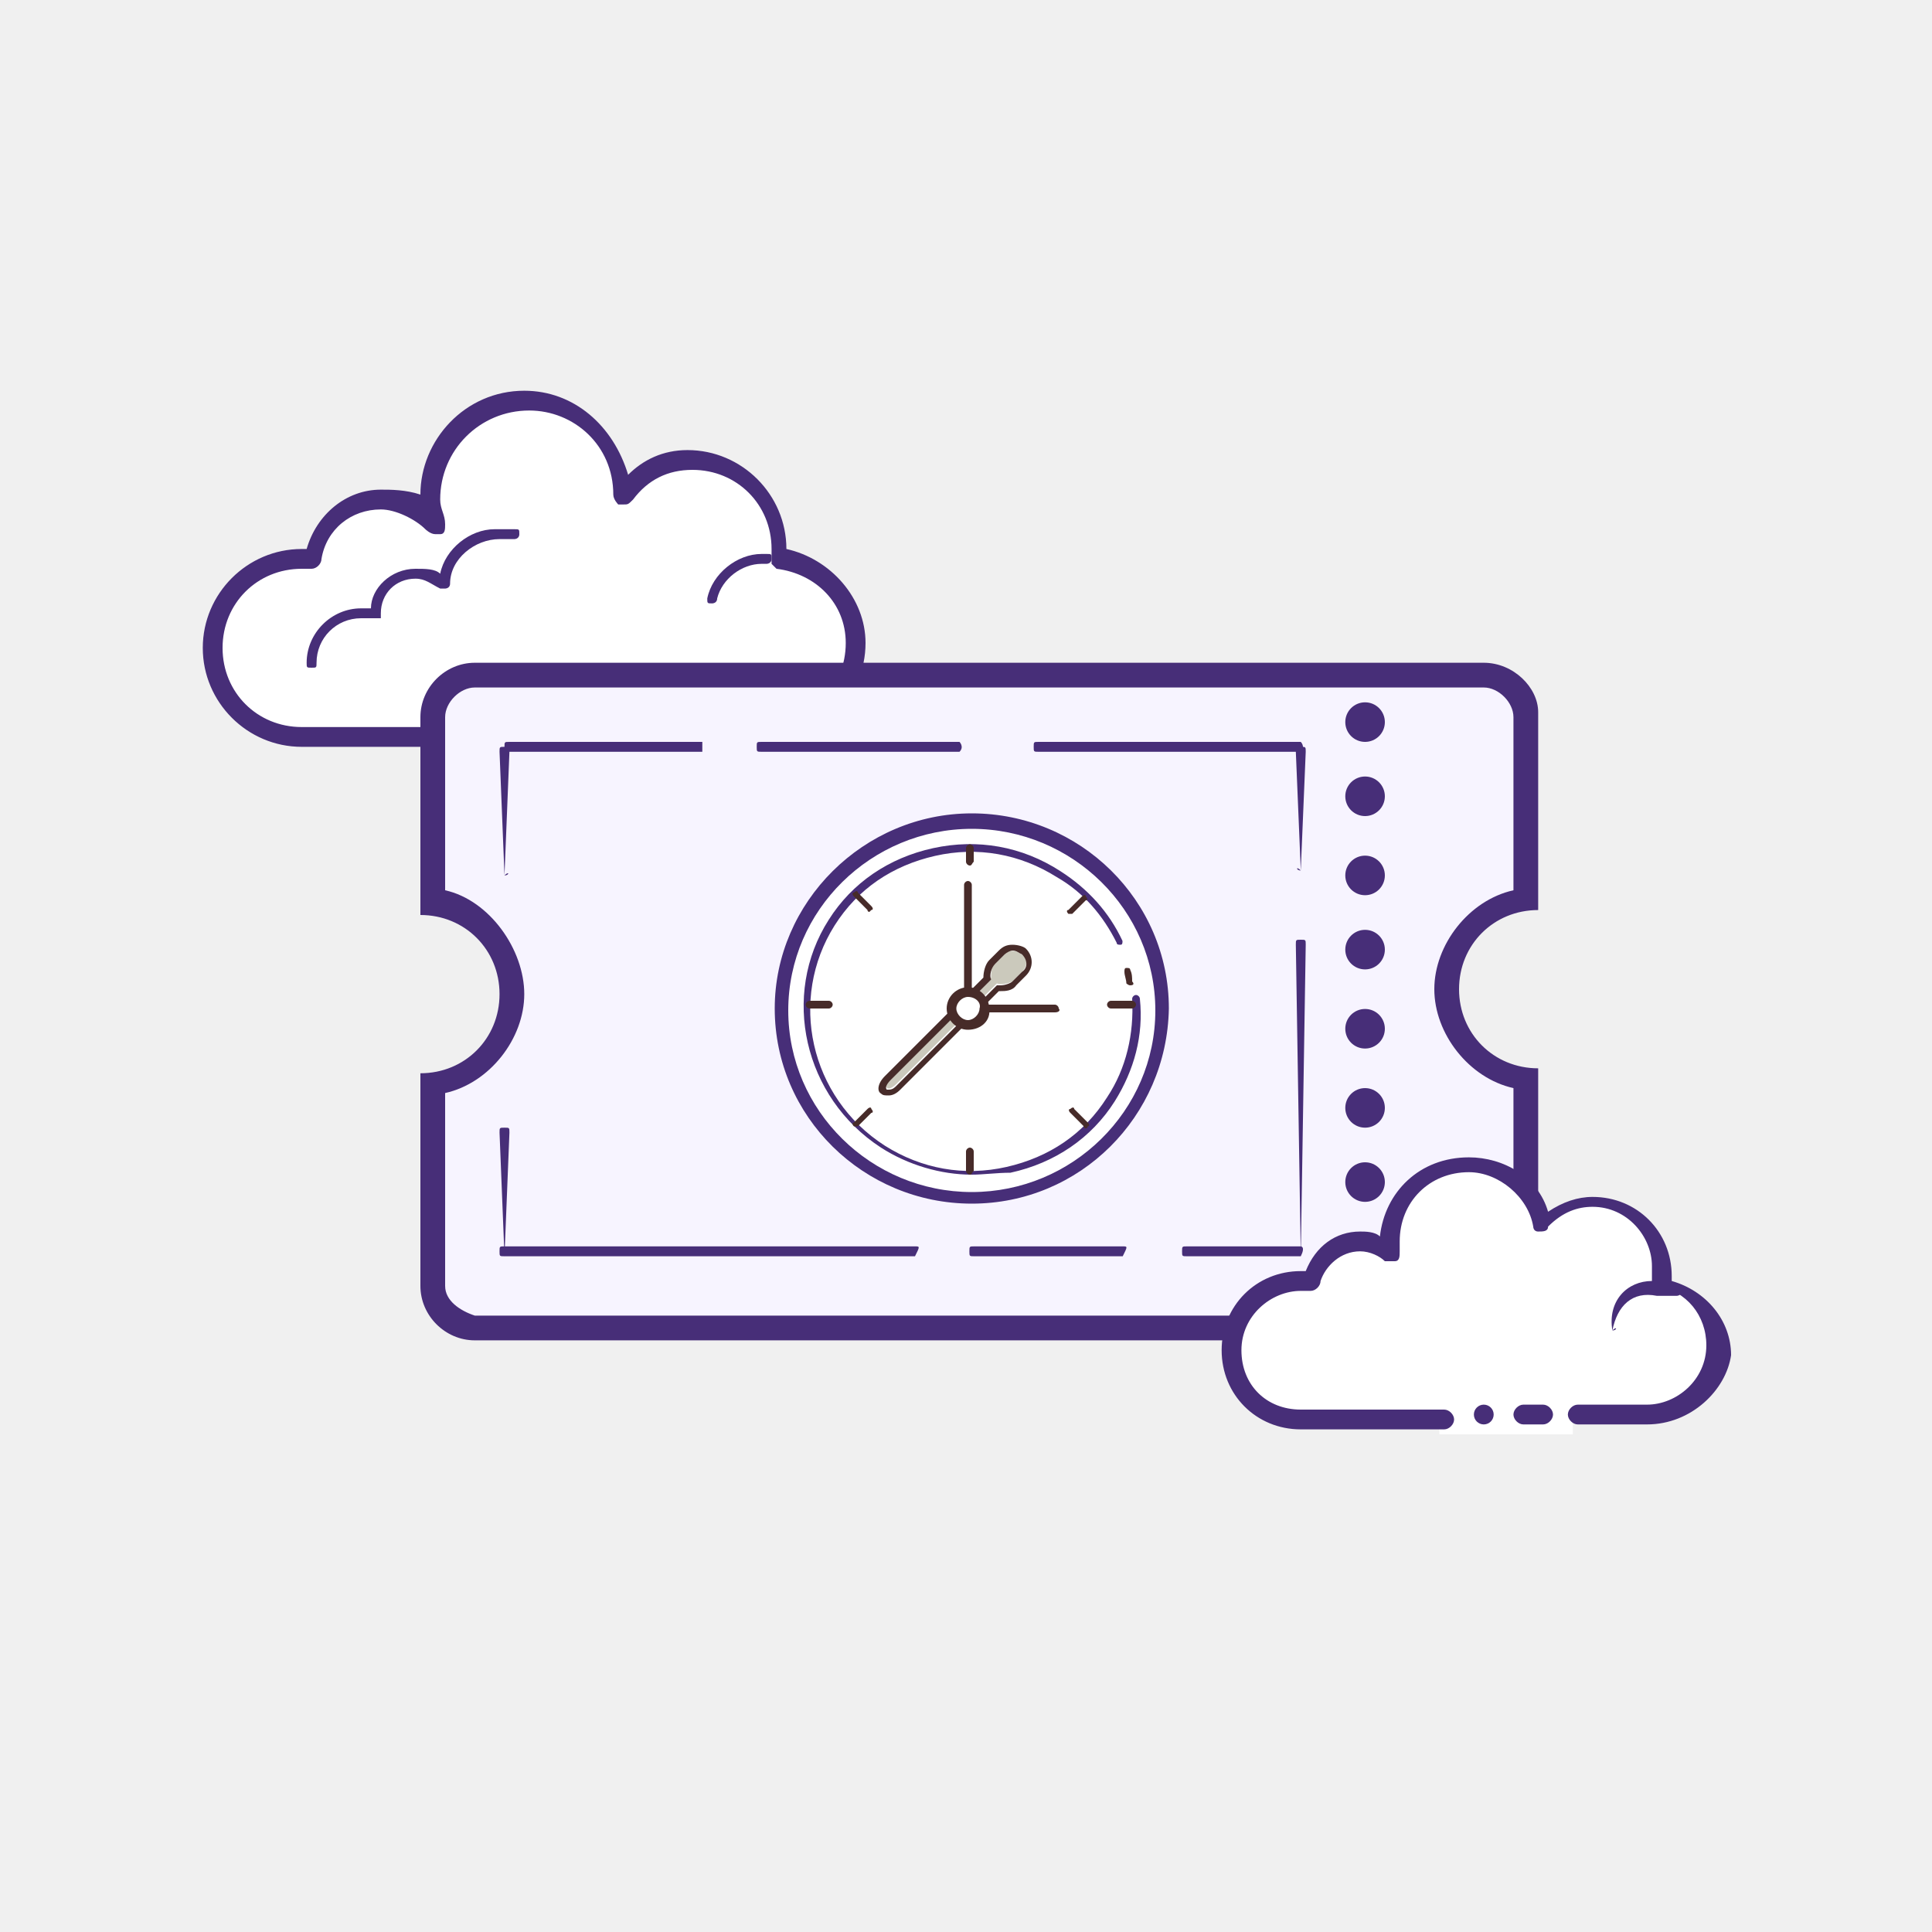
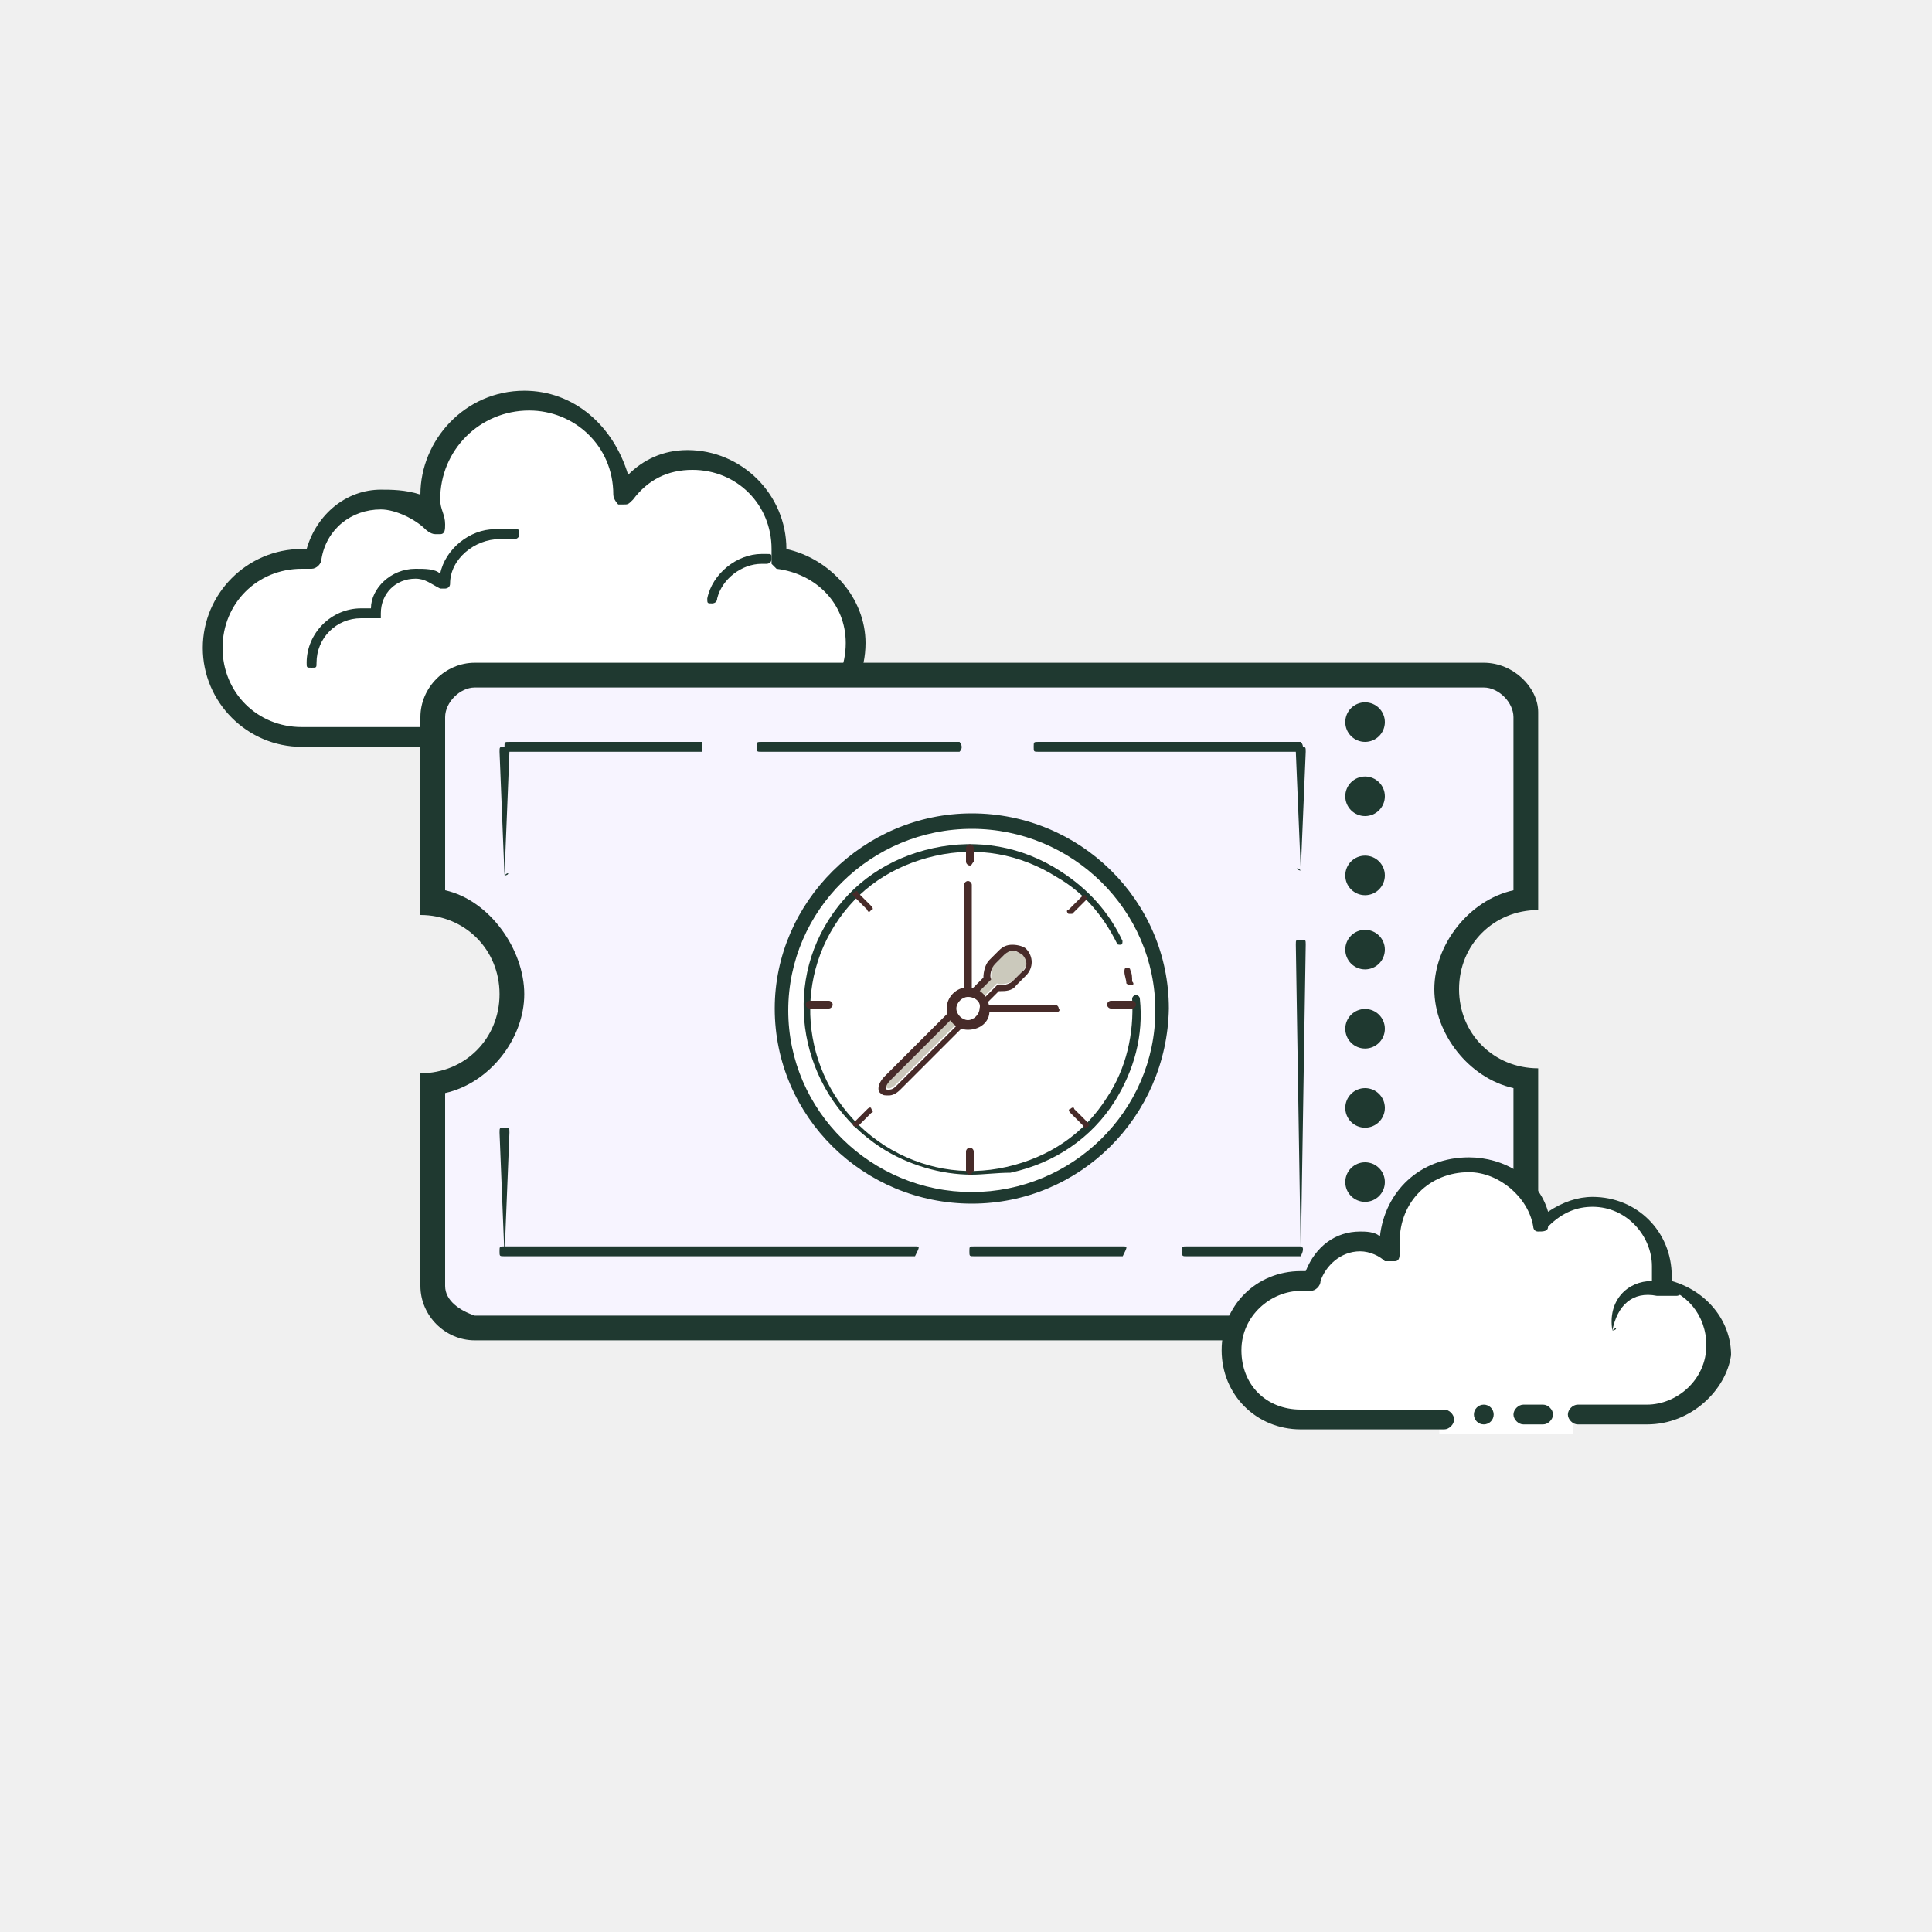
<svg xmlns="http://www.w3.org/2000/svg" version="1.1" id="Layer_1" x="0px" y="0px" width="100px" height="100px" viewBox="0 0 100 100" enable-background="new 0 0 100 100" xml:space="preserve">
  <g>
    <g transform="scale(2.56,2.56)">
      <path display="none" fill="#FFFFFF" d="M33.6,21.9c0.4-0.8,0.7-1.8,0.7-2.8c0-2.6-1.6-4.8-3.9-5.7c0,0,0,0,0,0    c0-4.5-3.7-8.2-8.2-8.2c-3.8,0-7,2.6-7.9,6.2C13.6,11.2,13,11,12.4,11c-3,0-5.5,2.3-5.8,5.2c-2,0.4-3.6,2.2-3.6,4.4    c0,2.5,2,4.5,4.5,4.5c0.1,0,0.1,0,0.2,0c0,0.1,0,0.1,0,0.2c0,4.4,3.6,8,8,8c2.5,0,4.8-1.2,6.2-3c0.9,0.9,2,1.4,3.3,1.4    c1.8,0,3.4-1,4.2-2.5c0.4,0.1,0.8,0.2,1.3,0.2c2.4,0,4.3-1.9,4.3-4.3C35,23.8,34.5,22.7,33.6,21.9z" />
      <path display="none" fill="#FFFFFF" d="M12.2,30.6H8.3c-0.1,0-0.2-0.1-0.2-0.2s0.1-0.2,0.2-0.2h3.9c0.1,0,0.2,0.1,0.2,0.2    S12.3,30.6,12.2,30.6z" />
      <path display="none" fill="#FFFFFF" d="M13.4,30.6H13c-0.1,0-0.2-0.1-0.2-0.2s0.1-0.2,0.2-0.2h0.4c0.1,0,0.2,0.1,0.2,0.2    S13.5,30.6,13.4,30.6z" />
      <path display="none" fill="#FFFFFF" d="M15.3,31.4h-3.5c-0.1,0-0.2-0.1-0.2-0.2s0.1-0.2,0.2-0.2h3.5c0.1,0,0.2,0.1,0.2,0.2    S15.4,31.4,15.3,31.4z" />
      <path display="none" fill="#FFFFFF" d="M11,31.4h-0.4c-0.1,0-0.2-0.1-0.2-0.2s0.1-0.2,0.2-0.2H11c0.1,0,0.2,0.1,0.2,0.2    S11.1,31.4,11,31.4z" />
      <path display="none" fill="#FFFFFF" d="M9.9,31.4H9.1c-0.1,0-0.2-0.1-0.2-0.2S9,31,9.1,31h0.8c0.1,0,0.2,0.1,0.2,0.2    S10,31.4,9.9,31.4z" />
      <path display="none" fill="#FFFFFF" d="M12.2,32.1h-0.8c-0.1,0-0.2-0.1-0.2-0.2s0.1-0.2,0.2-0.2h0.8c0.1,0,0.2,0.1,0.2,0.2    S12.3,32.1,12.2,32.1z" />
      <path display="none" fill="#FFFFFF" d="M13.4,28.6c-0.1,0-0.3,0-0.4,0c-0.1,0-0.2,0.1-0.2,0.2S12.9,29,13,29c0.1,0,0.3,0,0.4,0    c0.1,0,0.2-0.1,0.2-0.2S13.5,28.6,13.4,28.6z" />
      <path display="none" fill="#FFFFFF" d="M13.4,29.4c-0.1,0-1.9,0-2,0c-0.1,0-0.2,0.1-0.2,0.2s0.1,0.2,0.2,0.2c0.1,0,1.9,0,2,0    c0.1,0,0.2-0.1,0.2-0.2S13.5,29.4,13.4,29.4z" />
      <path display="none" fill="#FFFFFF" d="M15.3,30.2c-0.1,0-1.1,0-1.2,0c-0.1,0-0.2,0.1-0.2,0.2s0.1,0.2,0.2,0.2c0.1,0,1.1,0,1.2,0    c0.1,0,0.2-0.1,0.2-0.2S15.4,30.2,15.3,30.2z" />
      <g display="none">
        <path display="inline" fill="#FFFFFF" d="M27.8,9.1h-3.9c-0.1,0-0.2-0.1-0.2-0.2s0.1-0.2,0.2-0.2h3.9c0.1,0,0.2,0.1,0.2,0.2     S27.9,9.1,27.8,9.1z" />
        <path display="inline" fill="#FFFFFF" d="M29.4,9.1h-0.8c-0.1,0-0.2-0.1-0.2-0.2s0.1-0.2,0.2-0.2h0.8c0.1,0,0.2,0.1,0.2,0.2     S29.5,9.1,29.4,9.1z" />
        <path display="inline" fill="#FFFFFF" d="M31.3,9.9h-3.9c-0.1,0-0.2-0.1-0.2-0.2s0.1-0.2,0.2-0.2h3.9c0.1,0,0.2,0.1,0.2,0.2     S31.4,9.9,31.3,9.9z" />
        <path display="inline" fill="#FFFFFF" d="M26.7,9.9h-0.4c-0.1,0-0.2-0.1-0.2-0.2s0.1-0.2,0.2-0.2h0.4c0.1,0,0.2,0.1,0.2,0.2     S26.8,9.9,26.7,9.9z" />
        <path display="inline" fill="#FFFFFF" d="M25.4,9.9h-0.7c-0.1,0-0.2-0.1-0.2-0.2s0.1-0.2,0.2-0.2h0.7c0.1,0,0.2,0.1,0.2,0.2     S25.5,9.9,25.4,9.9z" />
        <path display="inline" fill="#FFFFFF" d="M29,8.3h-2c-0.1,0-0.2-0.1-0.2-0.2s0.1-0.2,0.2-0.2h2c0.1,0,0.2,0.1,0.2,0.2     S29.1,8.3,29,8.3z" />
        <path display="inline" fill="#FFFFFF" d="M27.8,10.7H27c-0.1,0-0.2-0.1-0.2-0.2s0.1-0.2,0.2-0.2h0.8c0.1,0,0.2,0.1,0.2,0.2     S27.9,10.7,27.8,10.7z" />
      </g>
      <g>
        <path fill="#FFFFFF" d="M13.1,14.8c0,0,1.4,0,2.4,0s1.8-0.8,1.8-1.8c0-0.9-0.7-1.7-1.6-1.7c0-0.1,0-0.1,0-0.2     c0-1-0.8-1.8-1.8-1.8c-0.6,0-1.1,0.3-1.4,0.7c-0.1-1-0.9-1.9-1.9-1.9c-1.1,0-2,0.9-2,2c0,0.2,0,0.3,0.1,0.5     c-0.3-0.3-0.6-0.5-1-0.5c-0.7,0-1.3,0.5-1.3,1.2c-0.1,0-0.1,0-0.2,0c-1,0-1.8,0.8-1.8,1.8s0.8,1.8,1.8,1.8s3.7,0,3.7,0h2.1V15     h1.2V14.8z" />
-         <path fill="#472E78" d="M10.6,7.9c-1.2,0-2.1,1-2.1,2.1c0,0,0,0,0,0C8.2,9.9,7.9,9.9,7.7,9.9c-0.7,0-1.3,0.5-1.5,1.2     c0,0,0,0-0.1,0c-1.1,0-2,0.9-2,2s0.9,2,2,2h5.8c0.1,0,0.2-0.1,0.2-0.2s-0.1-0.2-0.2-0.2H6.1c-0.9,0-1.6-0.7-1.6-1.6     c0-0.9,0.7-1.6,1.6-1.6c0,0,0.1,0,0.1,0l0.1,0c0,0,0,0,0,0c0.1,0,0.2-0.1,0.2-0.2c0.1-0.6,0.6-1,1.2-1c0.3,0,0.7,0.2,0.9,0.4     c0,0,0.1,0.1,0.2,0.1c0,0,0.1,0,0.1,0c0.1,0,0.1-0.1,0.1-0.2c0-0.2-0.1-0.3-0.1-0.5c0-1,0.8-1.8,1.8-1.8c0.9,0,1.7,0.7,1.7,1.7     c0,0.1,0.1,0.2,0.1,0.2c0,0,0,0,0.1,0c0.1,0,0.1,0,0.2-0.1c0.3-0.4,0.7-0.6,1.2-0.6c0.9,0,1.6,0.7,1.6,1.6c0,0,0,0.1,0,0.1l0,0.1     c0,0.1,0,0.1,0,0.1c0,0,0.1,0.1,0.1,0.1c0.8,0.1,1.4,0.7,1.4,1.5c0,0.9-0.7,1.6-1.6,1.6h-2.4c-0.1,0-0.2,0.1-0.2,0.2     S13,15,13.1,15h2.4c1.1,0,2-0.9,2-2c0-0.9-0.7-1.7-1.6-1.9c0,0,0,0,0,0c0-1.1-0.9-2-2-2c-0.5,0-0.9,0.2-1.2,0.5     C12.4,8.6,11.6,7.9,10.6,7.9z" />
-         <path fill="#472E78" d="M10,10.7c-0.5,0-1,0.4-1.1,0.9c-0.1-0.1-0.3-0.1-0.5-0.1c-0.5,0-0.9,0.4-0.9,0.8c-0.1,0-0.2,0-0.2,0     c-0.6,0-1.1,0.5-1.1,1.1c0,0.1,0,0.1,0.1,0.1c0,0,0,0,0,0c0.1,0,0.1,0,0.1-0.1c0-0.5,0.4-0.9,0.9-0.9c0.1,0,0.2,0,0.3,0     c0,0,0,0,0,0c0,0,0,0,0.1,0c0,0,0-0.1,0-0.1c0-0.4,0.3-0.7,0.7-0.7c0.2,0,0.3,0.1,0.5,0.2c0,0,0,0,0.1,0c0,0,0,0,0,0     c0,0,0.1,0,0.1-0.1c0-0.5,0.5-0.9,1-0.9c0.1,0,0.2,0,0.3,0c0,0,0,0,0,0c0,0,0.1,0,0.1-0.1c0-0.1,0-0.1-0.1-0.1     C10.2,10.7,10.1,10.7,10,10.7z" />
-         <path fill="#472E78" d="M15.4,11.2c-0.5,0-1,0.4-1.1,0.9c0,0.1,0,0.1,0.1,0.1c0,0,0,0,0,0c0,0,0.1,0,0.1-0.1     c0.1-0.4,0.5-0.7,0.9-0.7c0,0,0.1,0,0.1,0c0,0,0,0,0,0c0,0,0.1,0,0.1-0.1c0-0.1,0-0.1-0.1-0.1C15.5,11.2,15.5,11.2,15.4,11.2z" />
+         <path fill="#1F3930" d="M10.6,7.9c-1.2,0-2.1,1-2.1,2.1c0,0,0,0,0,0C8.2,9.9,7.9,9.9,7.7,9.9c-0.7,0-1.3,0.5-1.5,1.2     c0,0,0,0-0.1,0c-1.1,0-2,0.9-2,2s0.9,2,2,2h5.8c0.1,0,0.2-0.1,0.2-0.2s-0.1-0.2-0.2-0.2H6.1c-0.9,0-1.6-0.7-1.6-1.6     c0-0.9,0.7-1.6,1.6-1.6c0,0,0.1,0,0.1,0l0.1,0c0,0,0,0,0,0c0.1,0,0.2-0.1,0.2-0.2c0.1-0.6,0.6-1,1.2-1c0.3,0,0.7,0.2,0.9,0.4     c0,0,0.1,0.1,0.2,0.1c0,0,0.1,0,0.1,0c0.1,0,0.1-0.1,0.1-0.2c0-0.2-0.1-0.3-0.1-0.5c0-1,0.8-1.8,1.8-1.8c0.9,0,1.7,0.7,1.7,1.7     c0,0.1,0.1,0.2,0.1,0.2c0,0,0,0,0.1,0c0.1,0,0.1,0,0.2-0.1c0.3-0.4,0.7-0.6,1.2-0.6c0.9,0,1.6,0.7,1.6,1.6c0,0,0,0.1,0,0.1l0,0.1     c0,0.1,0,0.1,0,0.1c0,0,0.1,0.1,0.1,0.1c0.8,0.1,1.4,0.7,1.4,1.5c0,0.9-0.7,1.6-1.6,1.6h-2.4c-0.1,0-0.2,0.1-0.2,0.2     S13,15,13.1,15h2.4c1.1,0,2-0.9,2-2c0-0.9-0.7-1.7-1.6-1.9c0,0,0,0,0,0c0-1.1-0.9-2-2-2c-0.5,0-0.9,0.2-1.2,0.5     C12.4,8.6,11.6,7.9,10.6,7.9z" />
+         <path fill="#1F3930" d="M10,10.7c-0.5,0-1,0.4-1.1,0.9c-0.1-0.1-0.3-0.1-0.5-0.1c-0.5,0-0.9,0.4-0.9,0.8c-0.1,0-0.2,0-0.2,0     c-0.6,0-1.1,0.5-1.1,1.1c0,0.1,0,0.1,0.1,0.1c0,0,0,0,0,0c0.1,0,0.1,0,0.1-0.1c0-0.5,0.4-0.9,0.9-0.9c0.1,0,0.2,0,0.3,0     c0,0,0,0,0,0c0,0,0,0,0.1,0c0,0,0-0.1,0-0.1c0-0.4,0.3-0.7,0.7-0.7c0.2,0,0.3,0.1,0.5,0.2c0,0,0,0,0.1,0c0,0,0,0,0,0     c0,0,0.1,0,0.1-0.1c0-0.5,0.5-0.9,1-0.9c0.1,0,0.2,0,0.3,0c0,0,0,0,0,0c0,0,0.1,0,0.1-0.1c0-0.1,0-0.1-0.1-0.1     C10.2,10.7,10.1,10.7,10,10.7z" />
+         <path fill="#1F3930" d="M15.4,11.2c-0.5,0-1,0.4-1.1,0.9c0,0.1,0,0.1,0.1,0.1c0,0,0,0,0,0c0,0,0.1,0,0.1-0.1     c0.1-0.4,0.5-0.7,0.9-0.7c0,0,0.1,0,0.1,0c0,0,0,0,0,0c0,0,0.1,0,0.1-0.1c0-0.1,0-0.1-0.1-0.1C15.5,11.2,15.5,11.2,15.4,11.2z" />
      </g>
      <g>
        <path fill="#F7F4FF" d="M9.6,26.8c-0.5,0-0.8-0.4-0.8-0.8v-4.1c0.9-0.1,1.6-0.9,1.6-1.8s-0.7-1.7-1.6-1.8v-3.7     c0-0.5,0.4-0.8,0.8-0.8H30c0.5,0,0.8,0.4,0.8,0.8v3.7c-0.9,0.1-1.6,0.9-1.6,1.8s0.7,1.7,1.6,1.8V26c0,0.5-0.4,0.8-0.8,0.8     L9.6,26.8L9.6,26.8z" />
-         <path fill="#472E78" d="M30,13.9c0.3,0,0.6,0.3,0.6,0.6V18c-0.9,0.2-1.6,1.1-1.6,2s0.7,1.8,1.6,2V26c0,0.3-0.3,0.6-0.6,0.6H9.6     C9.3,26.5,9,26.3,9,26v-3.9c0.9-0.2,1.6-1.1,1.6-2S9.9,18.2,9,18v-3.5c0-0.3,0.3-0.6,0.6-0.6H30 M30,13.4H9.6     c-0.6,0-1.1,0.5-1.1,1.1v4c0.9,0,1.6,0.7,1.6,1.6c0,0.9-0.7,1.6-1.6,1.6V26c0,0.6,0.5,1.1,1.1,1.1H30c0.6,0,1.1-0.5,1.1-1.1v-4.4     c-0.9,0-1.6-0.7-1.6-1.6c0-0.9,0.7-1.6,1.6-1.6v-4C31.1,13.9,30.6,13.4,30,13.4z" />
-         <circle fill="#472E78" cx="27.6" cy="16.1" r="0.4" />
-         <circle fill="#472E78" cx="27.6" cy="14.6" r="0.4" />
-         <circle fill="#472E78" cx="27.6" cy="17.7" r="0.4" />
-         <circle fill="#472E78" cx="27.6" cy="19.2" r="0.4" />
-         <circle fill="#472E78" cx="27.6" cy="20.8" r="0.4" />
-         <circle fill="#472E78" cx="27.6" cy="22.4" r="0.4" />
-         <circle fill="#472E78" cx="27.6" cy="23.9" r="0.4" />
-         <circle fill="#472E78" cx="27.6" cy="25.5" r="0.4" />
-         <path fill="#472E78" d="M26.3,15.2h-5.3c-0.1,0-0.1,0-0.1-0.1s0-0.1,0.1-0.1h5.3C26.3,15,26.4,15.1,26.3,15.2     C26.4,15.2,26.3,15.2,26.3,15.2z" />
-         <path fill="#472E78" d="M19.4,15.2h-4c-0.1,0-0.1,0-0.1-0.1s0-0.1,0.1-0.1h4C19.4,15,19.5,15.1,19.4,15.2     C19.5,15.2,19.4,15.2,19.4,15.2z" />
-         <path fill="#472E78" d="M14.2,15.2h-3.9c-0.1,0-0.1,0-0.1-0.1s0-0.1,0.1-0.1h3.9C14.2,15,14.2,15.1,14.2,15.2     C14.2,15.2,14.2,15.2,14.2,15.2z" />
-         <path fill="#472E78" d="M10.2,17.7C10.2,17.7,10.1,17.6,10.2,17.7l-0.1-2.5c0-0.1,0-0.1,0.1-0.1s0.1,0,0.1,0.1L10.2,17.7     C10.3,17.6,10.3,17.7,10.2,17.7z" />
-         <path fill="#472E78" d="M26.3,17.6C26.2,17.6,26.2,17.5,26.3,17.6l-0.1-2.4c0-0.1,0-0.1,0.1-0.1c0.1,0,0.1,0,0.1,0.1L26.3,17.6     C26.4,17.5,26.3,17.6,26.3,17.6z" />
-         <path fill="#472E78" d="M26.3,25.4C26.2,25.4,26.2,25.4,26.3,25.4l-0.1-6.3c0-0.1,0-0.1,0.1-0.1c0.1,0,0.1,0,0.1,0.1L26.3,25.4     C26.4,25.4,26.3,25.4,26.3,25.4z" />
-         <path fill="#472E78" d="M10.2,25.4C10.2,25.4,10.1,25.4,10.2,25.4l-0.1-2.5c0-0.1,0-0.1,0.1-0.1s0.1,0,0.1,0.1L10.2,25.4     C10.3,25.4,10.3,25.4,10.2,25.4z" />
-         <path fill="#472E78" d="M26.3,25.4H24c-0.1,0-0.1,0-0.1-0.1c0-0.1,0-0.1,0.1-0.1h2.3C26.3,25.2,26.4,25.2,26.3,25.4     C26.4,25.4,26.3,25.4,26.3,25.4z" />
-         <path fill="#472E78" d="M22.7,25.4h-3c-0.1,0-0.1,0-0.1-0.1c0-0.1,0-0.1,0.1-0.1h3C22.8,25.2,22.8,25.2,22.7,25.4     C22.8,25.4,22.8,25.4,22.7,25.4z" />
+         <path fill="#1F3930" d="M30,13.9c0.3,0,0.6,0.3,0.6,0.6V18c-0.9,0.2-1.6,1.1-1.6,2s0.7,1.8,1.6,2V26c0,0.3-0.3,0.6-0.6,0.6H9.6     C9.3,26.5,9,26.3,9,26v-3.9c0.9-0.2,1.6-1.1,1.6-2S9.9,18.2,9,18v-3.5c0-0.3,0.3-0.6,0.6-0.6H30 M30,13.4H9.6     c-0.6,0-1.1,0.5-1.1,1.1v4c0.9,0,1.6,0.7,1.6,1.6c0,0.9-0.7,1.6-1.6,1.6V26c0,0.6,0.5,1.1,1.1,1.1H30c0.6,0,1.1-0.5,1.1-1.1v-4.4     c-0.9,0-1.6-0.7-1.6-1.6c0-0.9,0.7-1.6,1.6-1.6v-4C31.1,13.9,30.6,13.4,30,13.4z" />
+         <circle fill="#1F3930" cx="27.6" cy="16.1" r="0.4" />
+         <circle fill="#1F3930" cx="27.6" cy="14.6" r="0.4" />
+         <circle fill="#1F3930" cx="27.6" cy="17.7" r="0.4" />
+         <circle fill="#1F3930" cx="27.6" cy="19.2" r="0.4" />
+         <circle fill="#1F3930" cx="27.6" cy="20.8" r="0.4" />
+         <circle fill="#1F3930" cx="27.6" cy="22.4" r="0.4" />
+         <circle fill="#1F3930" cx="27.6" cy="23.9" r="0.4" />
+         <circle fill="#1F3930" cx="27.6" cy="25.5" r="0.4" />
+         <path fill="#1F3930" d="M26.3,15.2h-5.3c-0.1,0-0.1,0-0.1-0.1s0-0.1,0.1-0.1h5.3C26.3,15,26.4,15.1,26.3,15.2     C26.4,15.2,26.3,15.2,26.3,15.2z" />
+         <path fill="#1F3930" d="M19.4,15.2h-4c-0.1,0-0.1,0-0.1-0.1s0-0.1,0.1-0.1h4C19.4,15,19.5,15.1,19.4,15.2     C19.5,15.2,19.4,15.2,19.4,15.2z" />
+         <path fill="#1F3930" d="M14.2,15.2h-3.9c-0.1,0-0.1,0-0.1-0.1s0-0.1,0.1-0.1h3.9C14.2,15,14.2,15.1,14.2,15.2     C14.2,15.2,14.2,15.2,14.2,15.2z" />
+         <path fill="#1F3930" d="M10.2,17.7C10.2,17.7,10.1,17.6,10.2,17.7l-0.1-2.5c0-0.1,0-0.1,0.1-0.1s0.1,0,0.1,0.1L10.2,17.7     C10.3,17.6,10.3,17.7,10.2,17.7z" />
+         <path fill="#1F3930" d="M26.3,17.6C26.2,17.6,26.2,17.5,26.3,17.6l-0.1-2.4c0-0.1,0-0.1,0.1-0.1c0.1,0,0.1,0,0.1,0.1L26.3,17.6     C26.4,17.5,26.3,17.6,26.3,17.6z" />
+         <path fill="#1F3930" d="M26.3,25.4C26.2,25.4,26.2,25.4,26.3,25.4l-0.1-6.3c0-0.1,0-0.1,0.1-0.1c0.1,0,0.1,0,0.1,0.1L26.3,25.4     C26.4,25.4,26.3,25.4,26.3,25.4z" />
+         <path fill="#1F3930" d="M10.2,25.4C10.2,25.4,10.1,25.4,10.2,25.4l-0.1-2.5c0-0.1,0-0.1,0.1-0.1s0.1,0,0.1,0.1L10.2,25.4     C10.3,25.4,10.3,25.4,10.2,25.4z" />
+         <path fill="#1F3930" d="M26.3,25.4H24c-0.1,0-0.1,0-0.1-0.1c0-0.1,0-0.1,0.1-0.1h2.3C26.3,25.2,26.4,25.2,26.3,25.4     C26.4,25.4,26.3,25.4,26.3,25.4z" />
+         <path fill="#1F3930" d="M22.7,25.4h-3c-0.1,0-0.1,0-0.1-0.1c0-0.1,0-0.1,0.1-0.1h3C22.8,25.2,22.8,25.2,22.7,25.4     C22.8,25.4,22.8,25.4,22.7,25.4z" />
        <g>
-           <path fill="#472E78" d="M18.5,25.4h-8.3c-0.1,0-0.1,0-0.1-0.1c0-0.1,0-0.1,0.1-0.1h8.3C18.6,25.2,18.6,25.2,18.5,25.4      C18.6,25.4,18.6,25.4,18.5,25.4z" />
+           <path fill="#1F3930" d="M18.5,25.4h-8.3c-0.1,0-0.1,0-0.1-0.1c0-0.1,0-0.1,0.1-0.1h8.3C18.6,25.2,18.6,25.2,18.5,25.4      C18.6,25.4,18.6,25.4,18.5,25.4z" />
        </g>
        <g display="none">
-           <path display="inline" fill="#472E78" d="M23.9,17.7h-7c-0.1,0-0.2-0.1-0.2-0.2s0.1-0.2,0.2-0.2h7c0.1,0,0.2,0.1,0.2,0.2      S24,17.7,23.9,17.7z" />
+           <path display="inline" fill="#1F3930" d="M23.9,17.7h-7c-0.1,0-0.2-0.1-0.2-0.2s0.1-0.2,0.2-0.2h7c0.1,0,0.2,0.1,0.2,0.2      S24,17.7,23.9,17.7z" />
        </g>
        <g display="none">
-           <path display="inline" fill="#472E78" d="M15.6,17.7H13c-0.1,0-0.2-0.1-0.2-0.2s0.1-0.2,0.2-0.2h2.7c0.1,0,0.2,0.1,0.2,0.2      S15.7,17.7,15.6,17.7z" />
+           <path display="inline" fill="#1F3930" d="M15.6,17.7H13c-0.1,0-0.2-0.1-0.2-0.2s0.1-0.2,0.2-0.2h2.7c0.1,0,0.2,0.1,0.2,0.2      S15.7,17.7,15.6,17.7z" />
        </g>
        <g display="none">
-           <path display="inline" fill="#472E78" d="M23.9,19.6h-2.4c-0.1,0-0.2-0.1-0.2-0.2s0.1-0.2,0.2-0.2h2.4c0.1,0,0.2,0.1,0.2,0.2      S24,19.6,23.9,19.6z" />
+           <path display="inline" fill="#1F3930" d="M23.9,19.6h-2.4c-0.1,0-0.2-0.1-0.2-0.2s0.1-0.2,0.2-0.2h2.4c0.1,0,0.2,0.1,0.2,0.2      S24,19.6,23.9,19.6z" />
        </g>
        <g display="none">
-           <path display="inline" fill="#472E78" d="M20.3,19.6H13c-0.1,0-0.2-0.1-0.2-0.2s0.1-0.2,0.2-0.2h7.3c0.1,0,0.2,0.1,0.2,0.2      S20.4,19.6,20.3,19.6z" />
+           <path display="inline" fill="#1F3930" d="M20.3,19.6H13c-0.1,0-0.2-0.1-0.2-0.2s0.1-0.2,0.2-0.2h7.3c0.1,0,0.2,0.1,0.2,0.2      S20.4,19.6,20.3,19.6z" />
        </g>
        <g display="none">
-           <path display="inline" fill="#472E78" d="M20.3,23.2H13c-0.1,0-0.2-0.1-0.2-0.2s0.1-0.2,0.2-0.2h7.3c0.1,0,0.2,0.1,0.2,0.2      S20.4,23.2,20.3,23.2z" />
+           <path display="inline" fill="#1F3930" d="M20.3,23.2H13c-0.1,0-0.2-0.1-0.2-0.2s0.1-0.2,0.2-0.2h7.3c0.1,0,0.2,0.1,0.2,0.2      S20.4,23.2,20.3,23.2z" />
        </g>
        <g display="none">
-           <path display="inline" fill="#472E78" d="M23.9,21.6h-5.2c-0.1,0-0.2-0.1-0.2-0.2s0.1-0.2,0.2-0.2h5.2c0.1,0,0.2,0.1,0.2,0.2      S24,21.6,23.9,21.6z" />
+           <path display="inline" fill="#1F3930" d="M23.9,21.6h-5.2c-0.1,0-0.2-0.1-0.2-0.2s0.1-0.2,0.2-0.2h5.2c0.1,0,0.2,0.1,0.2,0.2      S24,21.6,23.9,21.6z" />
        </g>
        <g display="none">
-           <path display="inline" fill="#472E78" d="M17.4,21.6H13c-0.1,0-0.2-0.1-0.2-0.2s0.1-0.2,0.2-0.2h4.4c0.1,0,0.2,0.1,0.2,0.2      S17.5,21.6,17.4,21.6z" />
+           <path display="inline" fill="#1F3930" d="M17.4,21.6H13c-0.1,0-0.2-0.1-0.2-0.2s0.1-0.2,0.2-0.2h4.4c0.1,0,0.2,0.1,0.2,0.2      S17.5,21.6,17.4,21.6z" />
        </g>
      </g>
      <g>
        <path fill="#FFFFFF" d="M31.9,28.6c0,0,0.6,0,1.4,0s1.4-0.6,1.4-1.4c0-0.7-0.5-1.3-1.2-1.3c0-0.1,0-0.1,0-0.2     c0-0.8-0.6-1.4-1.4-1.4c-0.4,0-0.8,0.2-1,0.5c-0.2-0.7-0.8-1.2-1.5-1.2c-0.9,0-1.6,0.7-1.6,1.6c0,0.1,0,0.1,0,0.2     c-0.2-0.1-0.4-0.2-0.6-0.2c-0.5,0-0.9,0.3-1,0.8c-0.1,0-0.1,0-0.2,0c-0.8,0-1.4,0.6-1.4,1.4s0.6,1.4,1.4,1.4s2.9,0,2.9,0v0.2h2.7     V28.6z" />
-         <path fill="#472E78" d="M32.6,26.9C32.6,26.9,32.5,26.8,32.6,26.9c-0.1-0.6,0.3-1,0.8-1c0,0,0.3,0,0.5,0.1c0.1,0,0.1,0.1,0.1,0.1     c0,0.1-0.1,0.1-0.1,0.1c-0.2,0-0.4,0-0.4,0C33,26.1,32.7,26.4,32.6,26.9C32.7,26.8,32.7,26.9,32.6,26.9z" />
-         <circle fill="#472E78" cx="30" cy="28.6" r="0.2" />
-         <path fill="#472E78" d="M33.3,28.8h-1.4c-0.1,0-0.2-0.1-0.2-0.2s0.1-0.2,0.2-0.2h1.4c0.6,0,1.2-0.5,1.2-1.2c0-0.6-0.4-1.1-1-1.2     c-0.1,0-0.1,0-0.1-0.1c0,0,0-0.1,0-0.1c0-0.1,0-0.1,0-0.2c0-0.6-0.5-1.2-1.2-1.2c-0.3,0-0.6,0.1-0.9,0.4c0,0.1-0.1,0.1-0.2,0.1     c-0.1,0-0.1-0.1-0.1-0.1c-0.1-0.6-0.7-1.1-1.3-1.1c-0.8,0-1.4,0.6-1.4,1.4c0,0.1,0,0.1,0,0.2c0,0.1,0,0.2-0.1,0.2     c-0.1,0-0.2,0-0.2,0c-0.1-0.1-0.3-0.2-0.5-0.2c-0.4,0-0.7,0.3-0.8,0.6c0,0.1-0.1,0.2-0.2,0.2c-0.1,0-0.1,0-0.2,0     c-0.6,0-1.2,0.5-1.2,1.2s0.5,1.2,1.2,1.2h2.9c0.1,0,0.2,0.1,0.2,0.2s-0.1,0.2-0.2,0.2h-2.9c-0.9,0-1.6-0.7-1.6-1.6     s0.7-1.6,1.6-1.6c0,0,0,0,0.1,0c0.2-0.5,0.6-0.8,1.1-0.8c0.1,0,0.3,0,0.4,0.1c0.1-0.9,0.8-1.6,1.8-1.6c0.7,0,1.4,0.4,1.6,1.1     c0.3-0.2,0.6-0.3,0.9-0.3c0.9,0,1.6,0.7,1.6,1.6c0,0,0,0,0,0.1c0.7,0.2,1.2,0.8,1.2,1.5C34.9,28.1,34.2,28.8,33.3,28.8z" />
-         <path fill="#472E78" d="M31.2,28.4c-0.1,0-0.3,0-0.4,0c-0.1,0-0.2,0.1-0.2,0.2s0.1,0.2,0.2,0.2c0.1,0,0.3,0,0.4,0     c0.1,0,0.2-0.1,0.2-0.2S31.3,28.4,31.2,28.4z" />
+         <path fill="#1F3930" d="M32.6,26.9C32.6,26.9,32.5,26.8,32.6,26.9c-0.1-0.6,0.3-1,0.8-1c0,0,0.3,0,0.5,0.1c0.1,0,0.1,0.1,0.1,0.1     c0,0.1-0.1,0.1-0.1,0.1c-0.2,0-0.4,0-0.4,0C33,26.1,32.7,26.4,32.6,26.9C32.7,26.8,32.7,26.9,32.6,26.9z" />
+         <circle fill="#1F3930" cx="30" cy="28.6" r="0.2" />
+         <path fill="#1F3930" d="M33.3,28.8h-1.4c-0.1,0-0.2-0.1-0.2-0.2s0.1-0.2,0.2-0.2h1.4c0.6,0,1.2-0.5,1.2-1.2c0-0.6-0.4-1.1-1-1.2     c-0.1,0-0.1,0-0.1-0.1c0,0,0-0.1,0-0.1c0-0.1,0-0.1,0-0.2c0-0.6-0.5-1.2-1.2-1.2c-0.3,0-0.6,0.1-0.9,0.4c0,0.1-0.1,0.1-0.2,0.1     c-0.1,0-0.1-0.1-0.1-0.1c-0.1-0.6-0.7-1.1-1.3-1.1c-0.8,0-1.4,0.6-1.4,1.4c0,0.1,0,0.1,0,0.2c0,0.1,0,0.2-0.1,0.2     c-0.1,0-0.2,0-0.2,0c-0.1-0.1-0.3-0.2-0.5-0.2c-0.4,0-0.7,0.3-0.8,0.6c0,0.1-0.1,0.2-0.2,0.2c-0.1,0-0.1,0-0.2,0     c-0.6,0-1.2,0.5-1.2,1.2s0.5,1.2,1.2,1.2h2.9c0.1,0,0.2,0.1,0.2,0.2s-0.1,0.2-0.2,0.2h-2.9c-0.9,0-1.6-0.7-1.6-1.6     s0.7-1.6,1.6-1.6c0,0,0,0,0.1,0c0.2-0.5,0.6-0.8,1.1-0.8c0.1,0,0.3,0,0.4,0.1c0.1-0.9,0.8-1.6,1.8-1.6c0.7,0,1.4,0.4,1.6,1.1     c0.3-0.2,0.6-0.3,0.9-0.3c0.9,0,1.6,0.7,1.6,1.6c0,0,0,0,0,0.1c0.7,0.2,1.2,0.8,1.2,1.5C34.9,28.1,34.2,28.8,33.3,28.8z" />
+         <path fill="#1F3930" d="M31.2,28.4c-0.1,0-0.3,0-0.4,0c-0.1,0-0.2,0.1-0.2,0.2s0.1,0.2,0.2,0.2c0.1,0,0.3,0,0.4,0     c0.1,0,0.2-0.1,0.2-0.2S31.3,28.4,31.2,28.4z" />
      </g>
    </g>
    <g>
      <ellipse fill="#FFFFFF" cx="50.3" cy="52.3" rx="9.3" ry="9.6" />
      <path display="none" fill="#472B29" d="M54.5,45.1C54.5,45.1,54.4,45.1,54.5,45.1c-0.2-0.1-0.4-0.2-0.6-0.3c0,0-0.1-0.1,0-0.1    c0-0.1,0.1-0.1,0.1,0c0.2,0.1,0.4,0.2,0.5,0.3C54.6,44.9,54.6,45,54.5,45.1C54.5,45.1,54.5,45.1,54.5,45.1z" />
      <path display="none" fill="#472B29" d="M55.3,45.7C55.3,45.7,55.2,45.7,55.3,45.7c-0.1-0.1-0.2-0.2-0.3-0.2c0,0-0.1-0.1,0-0.1    c0,0,0.1-0.1,0.1,0c0.1,0.1,0.2,0.1,0.3,0.2C55.4,45.5,55.4,45.6,55.3,45.7C55.3,45.7,55.3,45.7,55.3,45.7z" />
      <path display="none" fill="#472B29" d="M50.3,60.8c-4.6,0-8.3-3.8-8.3-8.5s3.7-8.5,8.3-8.5c1,0,1.9,0.2,2.8,0.5    c0.1,0,0.1,0.1,0.1,0.1c0,0.1-0.1,0.1-0.1,0.1c-0.9-0.3-1.8-0.5-2.8-0.5c-4.4,0-8.1,3.7-8.1,8.3s3.6,8.3,8.1,8.3s8.1-3.7,8.1-8.3    c0-2.3-1-4.6-2.6-6.2c0,0,0-0.1,0-0.1c0,0,0.1,0,0.1,0c1.7,1.6,2.7,3.9,2.7,6.3C58.6,57,54.9,60.8,50.3,60.8z" />
      <path fill="#472B29" d="M50.3,62.2c-5.3,0-9.7-4.5-9.7-10s4.3-10,9.7-10s9.7,4.5,9.7,10S55.7,62.2,50.3,62.2z M50.3,42.9    c-5,0-9.1,4.2-9.1,9.4s4.1,9.4,9.1,9.4s9.1-4.2,9.1-9.4S55.3,42.9,50.3,42.9z" />
    </g>
    <g>
      <path fill="#FDFCEE" d="M51.2,55.7c0,0.4,0.4,0.6,1.2,0.6V57h-4.1v-0.7c0.8,0,1.1-0.2,1.1-0.6v-3.9c0-0.4-0.4-0.6-1.1-0.6v-0.7    h2.9C51.2,50.5,51.2,55.7,51.2,55.7z M51.4,48.4c0,0.3-0.1,0.5-0.3,0.8c-0.2,0.2-0.5,0.3-0.8,0.3c-0.2,0-0.3,0-0.4-0.1    c-0.1,0-0.2-0.1-0.4-0.2c-0.1-0.1-0.2-0.2-0.2-0.3c-0.1-0.1-0.1-0.3-0.1-0.4c0-0.3,0.1-0.6,0.3-0.8c0.2-0.2,0.5-0.3,0.8-0.3    s0.6,0.1,0.8,0.3C51.3,47.8,51.4,48,51.4,48.4z" />
      <path fill="#472B29" d="M52.6,57.2h-4.5v-1.2h0.2c0.4,0,0.9-0.1,0.9-0.4v-3.9c0-0.2-0.3-0.4-0.9-0.4h-0.2v-1.2h3.3v5.4    c0,0.1,0,0.1,0,0.2c0.1,0.1,0.3,0.2,0.9,0.2h0.2L52.6,57.2L52.6,57.2z M48.5,56.8h3.7v-0.3c-0.5,0-0.8-0.1-1-0.3    C51.1,56,51,55.9,51,55.7v-5h-2.5V51c0.8,0,1.1,0.3,1.1,0.8v3.9c0,0.5-0.4,0.7-1.1,0.8V56.8z M50.3,49.6c-0.2,0-0.4,0-0.5-0.1    c-0.2-0.1-0.3-0.2-0.4-0.3c-0.1-0.1-0.2-0.2-0.3-0.4c-0.1-0.2-0.1-0.3-0.1-0.5c0-0.4,0.1-0.7,0.4-0.9c0.3-0.2,0.6-0.4,0.9-0.4    s0.7,0.1,0.9,0.4c0.3,0.2,0.4,0.6,0.4,0.9c0,0.4-0.1,0.7-0.4,0.9C50.9,49.5,50.7,49.6,50.3,49.6z M50.3,47.4    c-0.2,0-0.5,0.1-0.7,0.2s-0.3,0.4-0.3,0.6c0,0.1,0,0.2,0.1,0.3c0,0.1,0.1,0.2,0.2,0.3c0.1,0.1,0.2,0.2,0.3,0.2    c0.1,0,0.2,0.1,0.4,0.1c0.3,0,0.5-0.1,0.6-0.2c0.2-0.2,0.3-0.4,0.3-0.6c0-0.2-0.1-0.5-0.3-0.6C50.7,47.5,50.5,47.4,50.3,47.4z" />
    </g>
  </g>
  <path fill="#FFFFFF" d="M50.3,42.6c-5.4,0-9.8,4.4-9.9,9.7c0,5.4,4.4,9.7,9.8,9.7c0,0,0,0,0,0c5.4,0,9.8-4.4,9.9-9.7  C60.1,46.9,55.7,42.6,50.3,42.6C50.3,42.6,50.3,42.6,50.3,42.6z" />
-   <path fill="#472E78" d="M50.3,62.3c-5.6,0-10.2-4.5-10.2-10.1c0-5.5,4.6-10.1,10.2-10.1s10.2,4.5,10.2,10.1  C60.4,57.8,55.9,62.3,50.3,62.3z M50.3,42.9c-5.2,0-9.5,4.2-9.5,9.4c0,5.2,4.3,9.4,9.5,9.4s9.5-4.2,9.5-9.4S55.5,42.9,50.3,42.9z" />
+   <path fill="#1F3930" d="M50.3,62.3c-5.6,0-10.2-4.5-10.2-10.1c0-5.5,4.6-10.1,10.2-10.1s10.2,4.5,10.2,10.1  C60.4,57.8,55.9,62.3,50.3,62.3z M50.3,42.9c-5.2,0-9.5,4.2-9.5,9.4c0,5.2,4.3,9.4,9.5,9.4s9.5-4.2,9.5-9.4S55.5,42.9,50.3,42.9z" />
  <path fill="#FFFFFF" d="M50.3,43.9c-4.7,0-8.4,3.7-8.4,8.4c0,4.6,3.8,8.4,8.4,8.4s8.4-3.7,8.4-8.4C58.7,47.6,54.9,43.9,50.3,43.9z" />
-   <path fill="#472E78" d="M50.3,60.8c-1.6,0-3.3-0.5-4.7-1.4c-4-2.6-5.2-7.9-2.7-11.8c1.2-1.9,3.1-3.2,5.4-3.7  c2.3-0.5,4.6-0.1,6.6,1.2c1.4,0.9,2.5,2.1,3.2,3.6c0,0.1,0,0.2-0.1,0.2c-0.1,0-0.2,0-0.2-0.1c-0.7-1.4-1.7-2.6-3.1-3.4  c-1.9-1.2-4.1-1.6-6.3-1.1c-2.2,0.5-4,1.7-5.2,3.6c-2.4,3.8-1.3,8.9,2.6,11.4c1.9,1.2,4.1,1.6,6.3,1.1c2.2-0.5,4-1.7,5.2-3.6  c1-1.5,1.4-3.3,1.3-5.1c0-0.1,0.1-0.2,0.2-0.2c0.1,0,0.2,0.1,0.2,0.2c0.2,1.9-0.3,3.7-1.3,5.3c-1.2,1.9-3.1,3.2-5.4,3.7  C51.6,60.7,50.9,60.8,50.3,60.8z" />
+   <path fill="#1F3930" d="M50.3,60.8c-1.6,0-3.3-0.5-4.7-1.4c-4-2.6-5.2-7.9-2.7-11.8c1.2-1.9,3.1-3.2,5.4-3.7  c2.3-0.5,4.6-0.1,6.6,1.2c1.4,0.9,2.5,2.1,3.2,3.6c0,0.1,0,0.2-0.1,0.2c-0.1,0-0.2,0-0.2-0.1c-0.7-1.4-1.7-2.6-3.1-3.4  c-1.9-1.2-4.1-1.6-6.3-1.1c-2.2,0.5-4,1.7-5.2,3.6c-2.4,3.8-1.3,8.9,2.6,11.4c1.9,1.2,4.1,1.6,6.3,1.1c2.2-0.5,4-1.7,5.2-3.6  c1-1.5,1.4-3.3,1.3-5.1c0-0.1,0.1-0.2,0.2-0.2c0.1,0,0.2,0.1,0.2,0.2c0.2,1.9-0.3,3.7-1.3,5.3c-1.2,1.9-3.1,3.2-5.4,3.7  C51.6,60.7,50.9,60.8,50.3,60.8z" />
  <path fill="#FDFCEE" d="M58.4,50.2c0,0.2,0.1,0.4,0.1,0.6" />
  <path fill="#472B29" d="M58.5,51c-0.1,0-0.2-0.1-0.2-0.1c0-0.2-0.1-0.4-0.1-0.6c0-0.1,0-0.2,0.1-0.2c0.1,0,0.2,0,0.2,0.1  c0.1,0.2,0.1,0.4,0.1,0.6C58.7,50.9,58.7,51,58.5,51C58.5,51,58.5,51,58.5,51z" />
  <path fill="#CBC9BC" d="M51.3,50.6l-5.2,5.2c-0.1,0.1-0.3,0.3-0.2,0.5c0.1,0.1,0.3,0,0.5-0.2l5.2-5.2c0.2,0.1,0.6,0,0.8-0.1l0.5-0.5  c0.3-0.3,0.3-0.7,0-0.9s-0.7-0.3-0.9,0l-0.5,0.5C51.3,50,51.3,50.4,51.3,50.6z" />
  <path fill="#472B29" d="M52.4,49.2c0.2,0,0.3,0.1,0.5,0.2c0.3,0.3,0.3,0.7,0,0.9l-0.5,0.5c-0.1,0.1-0.4,0.2-0.6,0.2  c-0.1,0-0.2,0-0.2,0l-5.2,5.2c-0.1,0.1-0.2,0.2-0.4,0.2c0,0-0.1,0-0.1,0c-0.1-0.1,0-0.3,0.2-0.5l5.2-5.2c-0.1-0.2,0-0.6,0.2-0.8  l0.5-0.5C52.1,49.3,52.3,49.2,52.4,49.2 M52.4,48.9c-0.3,0-0.5,0.1-0.7,0.3l-0.5,0.5c-0.2,0.2-0.3,0.6-0.3,0.9l-5.1,5.1  c-0.4,0.4-0.4,0.8-0.2,0.9c0.1,0.1,0.2,0.1,0.4,0.1c0.2,0,0.4-0.1,0.6-0.3l5.1-5.1c0,0,0.1,0,0.1,0c0.2,0,0.6,0,0.8-0.3l0.5-0.5  c0.4-0.4,0.4-1,0-1.4C53,49,52.7,48.9,52.4,48.9L52.4,48.9z M50.2,44.8c-0.1,0-0.2-0.1-0.2-0.2v-0.7c0-0.1,0.1-0.2,0.2-0.2  s0.2,0.1,0.2,0.2v0.7C50.3,44.7,50.3,44.8,50.2,44.8z M50.2,60.8c-0.1,0-0.2-0.1-0.2-0.2v-1c0-0.1,0.1-0.2,0.2-0.2s0.2,0.1,0.2,0.2  v1C50.3,60.7,50.3,60.8,50.2,60.8z M58.6,52.2h-1.1c-0.1,0-0.2-0.1-0.2-0.2s0.1-0.2,0.2-0.2h1.1c0.1,0,0.2,0.1,0.2,0.2  S58.7,52.2,58.6,52.2z M42.9,52.2h-1c-0.1,0-0.2-0.1-0.2-0.2s0.1-0.2,0.2-0.2h1c0.1,0,0.2,0.1,0.2,0.2S43,52.2,42.9,52.2z" />
  <path fill="#F27E97" d="M56.1,46.4l-0.7,0.7" />
  <path fill="#472B29" d="M55.4,47.3c0,0-0.1,0-0.1,0c-0.1-0.1-0.1-0.2,0-0.2l0.7-0.7c0.1-0.1,0.2-0.1,0.2,0c0.1,0.1,0.1,0.2,0,0.2  l-0.7,0.7C55.5,47.3,55.4,47.3,55.4,47.3z" />
  <path fill="#F27E97" d="M45,57.4l-0.7,0.7" />
  <path fill="#472B29" d="M44.3,58.3c0,0-0.1,0-0.1,0c-0.1-0.1-0.1-0.2,0-0.2l0.7-0.7c0.1-0.1,0.2-0.1,0.2,0c0.1,0.1,0.1,0.2,0,0.2  l-0.7,0.7C44.4,58.3,44.3,58.3,44.3,58.3z" />
  <path fill="#F27E97" d="M56.2,58.2l-0.7-0.7" />
  <path fill="#472B29" d="M56.2,58.4c0,0-0.1,0-0.1-0.1l-0.7-0.7c-0.1-0.1-0.1-0.2,0-0.2c0.1-0.1,0.2-0.1,0.2,0l0.7,0.7  c0.1,0.1,0.1,0.2,0,0.2C56.3,58.3,56.3,58.4,56.2,58.4z" />
  <path fill="#F27E97" d="M45,47l-0.7-0.7" />
  <path fill="#472B29" d="M45,47.2c0,0-0.1,0-0.1-0.1l-0.7-0.7c-0.1-0.1-0.1-0.2,0-0.2c0.1-0.1,0.2-0.1,0.2,0l0.7,0.7  c0.1,0.1,0.1,0.2,0,0.2C45.1,47.1,45,47.2,45,47.2z M54.6,52.4h-3.5c-0.1,0-0.2-0.1-0.2-0.2c0-0.1,0.1-0.2,0.2-0.2h3.5  c0.1,0,0.2,0.1,0.2,0.2C54.9,52.3,54.8,52.4,54.6,52.4z M50.1,51.7c-0.1,0-0.2-0.1-0.2-0.2v-5.7c0-0.1,0.1-0.2,0.2-0.2  c0.1,0,0.2,0.1,0.2,0.2v5.7C50.4,51.6,50.3,51.7,50.1,51.7z" />
  <path fill="#FFFFFF" d="M50.1,51.3c-0.5,0-0.9,0.4-0.9,0.9c0,0.5,0.4,0.9,0.9,0.9c0.5,0,0.9-0.4,0.9-0.9  C51,51.7,50.6,51.3,50.1,51.3z" />
  <path fill="#472B29" d="M50.1,53.3c-0.6,0-1.1-0.5-1.1-1.1c0-0.6,0.5-1.1,1.1-1.1s1.1,0.5,1.1,1.1C51.3,52.8,50.8,53.3,50.1,53.3z   M50.1,51.6c-0.3,0-0.6,0.3-0.6,0.6c0,0.3,0.3,0.6,0.6,0.6s0.6-0.3,0.6-0.6C50.8,51.9,50.5,51.6,50.1,51.6z" />
</svg>
